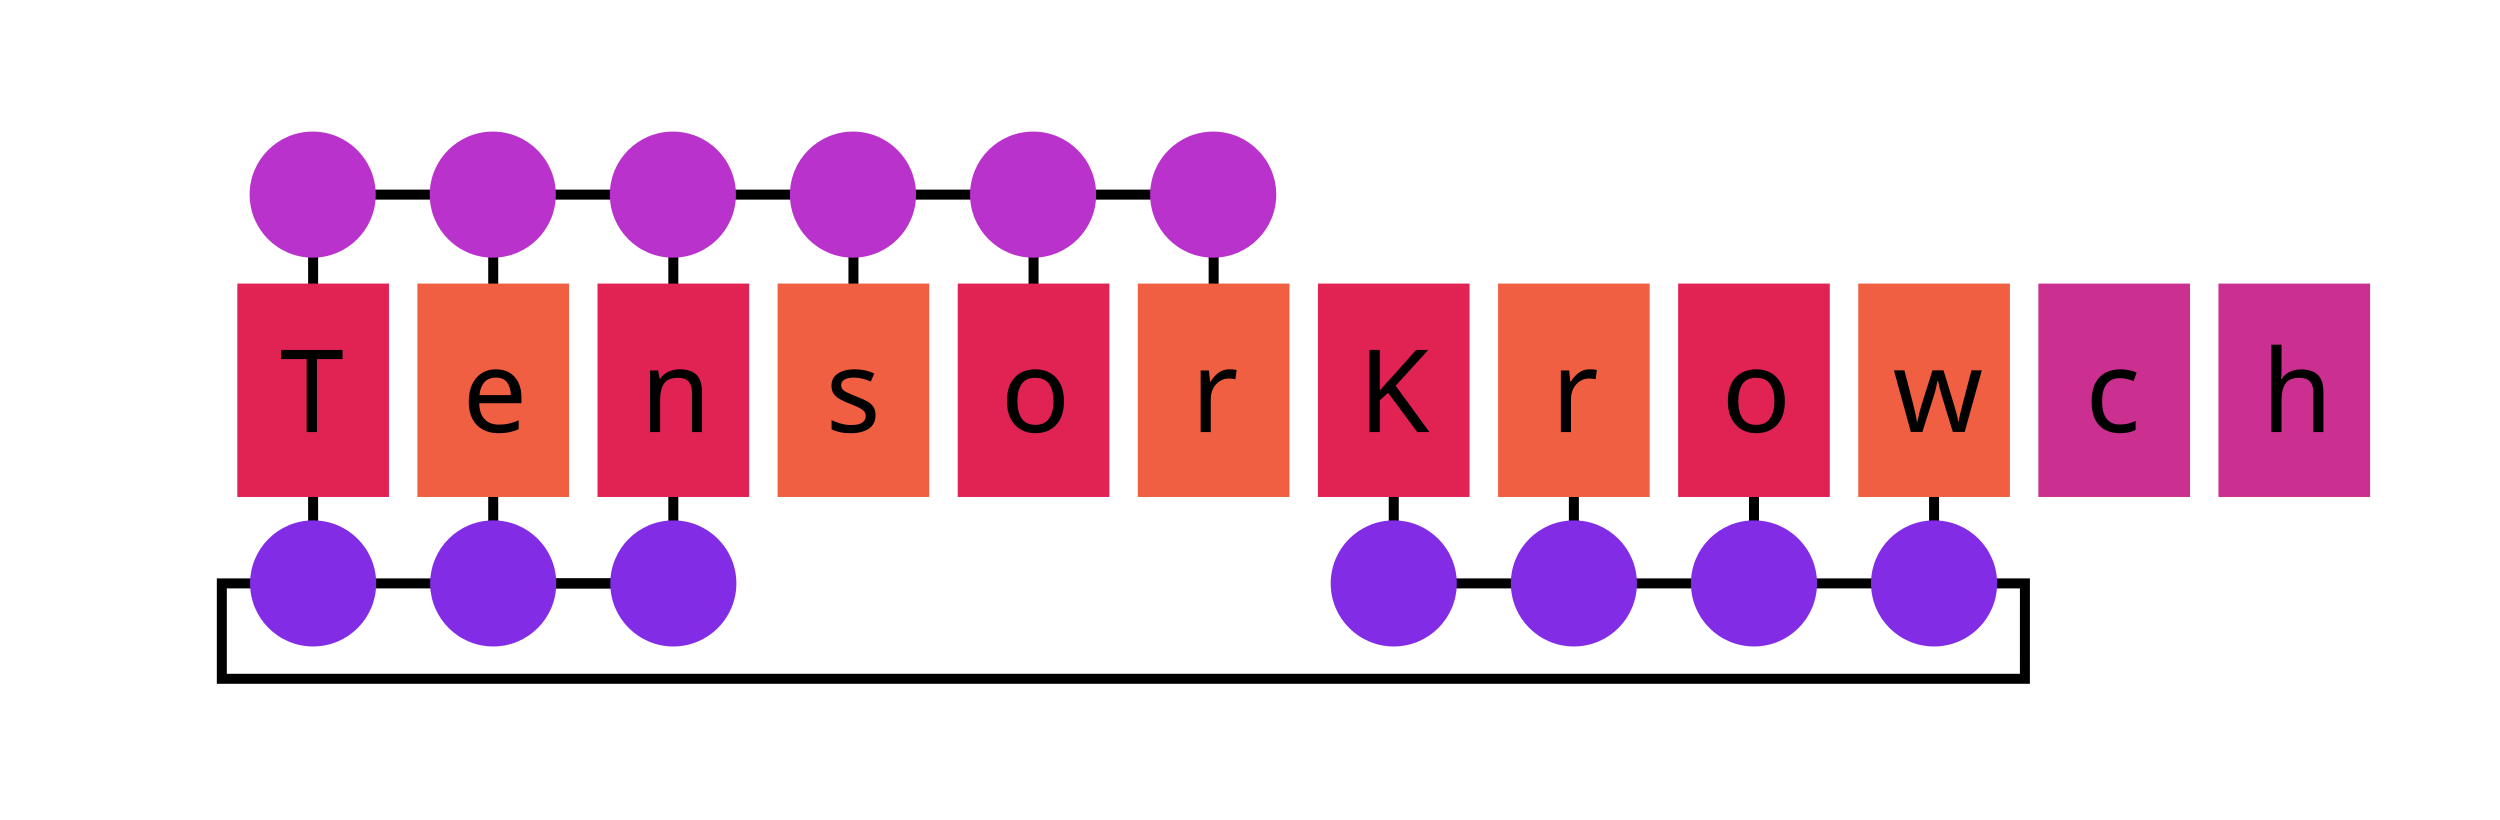
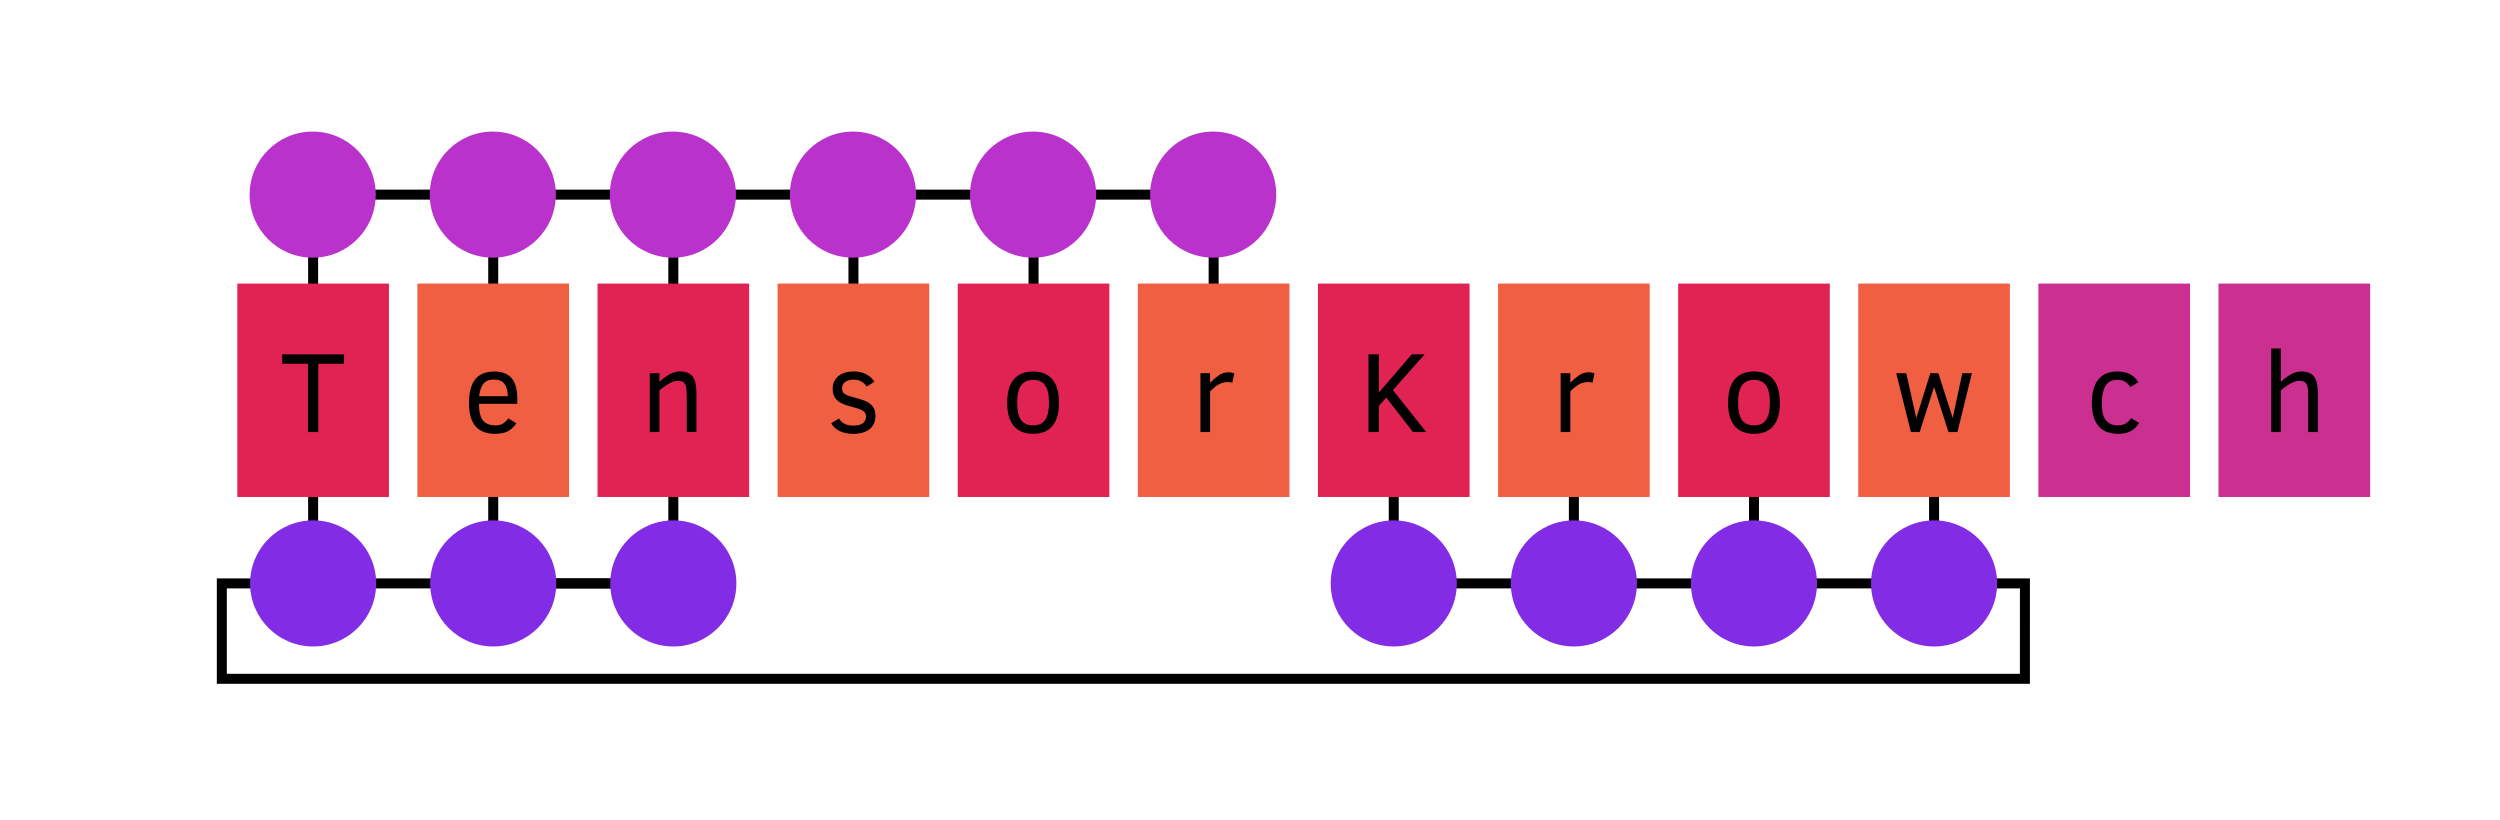
<svg xmlns="http://www.w3.org/2000/svg" id="Layer_1" data-name="Layer 1" viewBox="0 0 1000 327.77">
  <defs>
    <style>
      .cls-1 {
        fill: #f05f42;
      }

      .cls-2 {
        fill: #822de5;
      }

      .cls-3 {
        fill: #b932cc;
      }

      .cls-4 {
        fill: #cb2f90;
      }

      .cls-5 {
        fill: #e12353;
      }

      .cls-6 {
        fill: none;
        stroke: #000;
        stroke-miterlimit: 10;
        stroke-width: 4px;
      }
- 
-       .cls-7 {
-         font-family: ClearSans, 'Clear Sans';
-         font-size: 46px;
-       }
    </style>
  </defs>
  <g id="Logo">
-     <line class="cls-6" x1="125.25" y1="77.85" x2="125.25" y2="233.37" />
-     <line class="cls-6" x1="413.42" y1="77.85" x2="413.42" y2="156.11" />
-     <line class="cls-6" x1="485.46" y1="77.85" x2="485.46" y2="156.11" />
-     <line class="cls-6" x1="557.5" y1="155.61" x2="557.5" y2="233.37" />
-     <line class="cls-6" x1="629.55" y1="155.61" x2="629.55" y2="233.37" />
-     <line class="cls-6" x1="701.59" y1="155.61" x2="701.59" y2="233.37" />
-     <line class="cls-6" x1="773.63" y1="155.61" x2="773.63" y2="233.37" />
-     <polyline class="cls-6" points="269.33 233.37 88.73 233.37 88.73 271.53 809.96 271.53 809.97 233.37 557.5 233.37" />
-     <polyline class="cls-6" points="341.38 156.11 341.38 77.85 485.46 77.85 125.25 77.85 197.29 77.85 197.29 233.37 269.33 233.37 269.33 77.85" />
-     <rect class="cls-5" x="94.92" y="113.43" width="60.66" height="85.36" />
-     <circle class="cls-3" cx="125.07" cy="77.85" r="25.22" />
-     <circle class="cls-2" cx="125.25" cy="233.37" r="25.22" />
-     <rect class="cls-1" x="166.96" y="113.43" width="60.66" height="85.36" />
-     <circle class="cls-3" cx="197.11" cy="77.85" r="25.22" />
-     <circle class="cls-2" cx="197.29" cy="233.37" r="25.22" />
-     <rect class="cls-5" x="239" y="113.43" width="60.66" height="85.36" />
-     <circle class="cls-3" cx="269.15" cy="77.85" r="25.22" />
-     <circle class="cls-2" cx="269.33" cy="233.37" r="25.22" />
-     <rect class="cls-1" x="311.04" y="113.43" width="60.66" height="85.36" />
-     <circle class="cls-3" cx="341.19" cy="77.85" r="25.22" />
-     <rect class="cls-5" x="383.09" y="113.43" width="60.66" height="85.36" />
-     <circle class="cls-3" cx="413.24" cy="77.85" r="25.22" />
-     <rect class="cls-1" x="455.13" y="113.43" width="60.66" height="85.36" />
-     <circle class="cls-3" cx="485.28" cy="77.85" r="25.22" />
-     <rect class="cls-5" x="527.17" y="113.43" width="60.66" height="85.36" />
-     <circle class="cls-2" cx="557.5" cy="233.37" r="25.22" />
-     <rect class="cls-1" x="599.22" y="113.43" width="60.66" height="85.36" />
-     <circle class="cls-2" cx="629.55" cy="233.37" r="25.22" />
-     <rect class="cls-5" x="671.26" y="113.43" width="60.66" height="85.36" />
-     <circle class="cls-2" cx="701.59" cy="233.37" r="25.22" />
-     <rect class="cls-1" x="743.3" y="113.43" width="60.66" height="85.36" />
-     <circle class="cls-2" cx="773.63" cy="233.37" r="25.22" />
-     <rect class="cls-4" x="815.35" y="113.43" width="60.66" height="85.36" />
-     <rect class="cls-4" x="887.39" y="113.43" width="60.66" height="85.36" />
    <g>
-       <text class="cls-7" transform="translate(111.95 172.83)">
-         <tspan x="0" y="0">T</tspan>
-       </text>
-       <text class="cls-7" transform="translate(184.97 172.83)">
-         <tspan x="0" y="0">e</tspan>
-       </text>
-       <text class="cls-7" transform="translate(256.09 172.83)">
-         <tspan x="0" y="0">n</tspan>
-       </text>
-       <text class="cls-7" transform="translate(330.25 172.83)">
-         <tspan x="0" y="0">s</tspan>
-       </text>
-       <text class="cls-7" transform="translate(400.24 172.83)">
-         <tspan x="0" y="0">o</tspan>
-       </text>
-       <text class="cls-7" transform="translate(476.35 172.83)">
-         <tspan x="0" y="0">r</tspan>
-       </text>
-       <text class="cls-7" transform="translate(543.31 172.83)">
-         <tspan x="0" y="0">K</tspan>
-       </text>
-       <text class="cls-7" transform="translate(620.44 172.83)">
-         <tspan x="0" y="0">r</tspan>
-       </text>
-       <text class="cls-7" transform="translate(688.6 172.83)">
-         <tspan x="0" y="0">o</tspan>
-       </text>
-       <text class="cls-7" transform="translate(757.07 172.83)">
-         <tspan x="0" y="0">w</tspan>
-       </text>
-       <text class="cls-7" transform="translate(834.11 172.83)">
-         <tspan x="0" y="0">c</tspan>
-       </text>
-       <text class="cls-7" transform="translate(904.66 172.83)">
-         <tspan x="0" y="0">h</tspan>
-       </text>
+       <line class="cls-6" x1="125.25" y1="77.85" x2="125.25" y2="233.37" />
+       <line class="cls-6" x1="413.42" y1="77.85" x2="413.42" y2="156.11" />
+       <line class="cls-6" x1="485.46" y1="77.85" x2="485.46" y2="156.11" />
+       <line class="cls-6" x1="557.5" y1="155.61" x2="557.5" y2="233.37" />
+       <line class="cls-6" x1="629.55" y1="155.61" x2="629.55" y2="233.37" />
+       <line class="cls-6" x1="701.59" y1="155.61" x2="701.59" y2="233.37" />
+       <line class="cls-6" x1="773.63" y1="155.61" x2="773.63" y2="233.37" />
+       <polyline class="cls-6" points="269.33 233.37 88.73 233.37 88.73 271.53 809.96 271.53 809.97 233.37 557.5 233.37" />
+       <polyline class="cls-6" points="341.38 156.11 341.38 77.85 485.46 77.85 125.25 77.85 197.29 77.85 197.29 233.37 269.33 233.37 269.33 77.85" />
+     </g>
+     <g>
+       <rect class="cls-5" x="94.92" y="113.43" width="60.66" height="85.36" />
+       <circle class="cls-3" cx="125.07" cy="77.85" r="25.22" />
+       <circle class="cls-2" cx="125.25" cy="233.37" r="25.22" />
+       <rect class="cls-1" x="166.96" y="113.43" width="60.66" height="85.36" />
+       <circle class="cls-3" cx="197.11" cy="77.85" r="25.22" />
+       <circle class="cls-2" cx="197.29" cy="233.37" r="25.22" />
+       <rect class="cls-5" x="239" y="113.43" width="60.66" height="85.36" />
+       <circle class="cls-3" cx="269.15" cy="77.85" r="25.22" />
+       <circle class="cls-2" cx="269.33" cy="233.37" r="25.22" />
+       <rect class="cls-1" x="311.04" y="113.43" width="60.66" height="85.36" />
+       <circle class="cls-3" cx="341.19" cy="77.85" r="25.22" />
+       <rect class="cls-5" x="383.09" y="113.43" width="60.66" height="85.36" />
+       <circle class="cls-3" cx="413.24" cy="77.85" r="25.22" />
+       <rect class="cls-1" x="455.13" y="113.43" width="60.66" height="85.36" />
+       <circle class="cls-3" cx="485.28" cy="77.85" r="25.22" />
+       <rect class="cls-5" x="527.17" y="113.43" width="60.66" height="85.36" />
+       <circle class="cls-2" cx="557.5" cy="233.37" r="25.22" />
+       <rect class="cls-1" x="599.22" y="113.43" width="60.66" height="85.36" />
+       <circle class="cls-2" cx="629.55" cy="233.37" r="25.22" />
+       <rect class="cls-5" x="671.26" y="113.43" width="60.66" height="85.36" />
+       <circle class="cls-2" cx="701.59" cy="233.37" r="25.22" />
+       <rect class="cls-1" x="743.3" y="113.43" width="60.66" height="85.36" />
+       <circle class="cls-2" cx="773.63" cy="233.37" r="25.22" />
+       <rect class="cls-4" x="815.35" y="113.43" width="60.66" height="85.36" />
+       <rect class="cls-4" x="887.39" y="113.43" width="60.66" height="85.36" />
+     </g>
+     <g>
+       <path d="m127.31,145.5v27.33h-4.13v-27.33h-10.31v-3.75h24.75v3.75h-10.31Z" />
+       <path d="m191.59,161.51c0,3.11.53,5.33,1.59,6.66,1.06,1.33,2.77,1.99,5.12,1.99,1.05,0,1.97-.22,2.76-.66.79-.44,1.56-1.16,2.29-2.15l3.19,1.98c-.9,1.35-1.99,2.38-3.28,3.11-1.29.73-3.03,1.09-5.23,1.09-3.5,0-6.12-1.02-7.85-3.05-1.73-2.04-2.59-5.11-2.59-9.23s.84-7.5,2.53-9.56c1.68-2.06,4.23-3.09,7.63-3.09,3.05,0,5.35.88,6.87,2.64,1.53,1.76,2.29,4.47,2.29,8.12v2.16h-15.32Zm11.54-3.03c-.03-2.11-.48-3.75-1.34-4.92-.86-1.17-2.26-1.75-4.19-1.75s-3.22.53-4.14,1.58-1.53,2.75-1.83,5.09h11.5Z" />
+       <path d="m274.71,172.83v-13.88c0-2.25-.11-3.74-.34-4.49-.22-.75-.59-1.29-1.1-1.63-.51-.34-1.25-.51-2.22-.51s-2.14.37-3.46,1.12c-1.32.75-2.59,1.66-3.82,2.74v16.64h-3.86v-23.56h3.86v3.5c1.09-1.09,2.37-2.06,3.82-2.91,1.45-.85,2.91-1.27,4.38-1.27,2.28,0,3.95.65,5.01,1.94,1.06,1.3,1.59,3.49,1.59,6.57v15.72h-3.86Z" />
+       <path d="m350.17,166.48c0,2.2-.78,3.93-2.34,5.18-1.56,1.25-3.77,1.88-6.65,1.88-1.96,0-3.72-.37-5.28-1.11-1.56-.74-2.7-1.79-3.41-3.13l3.1-1.89c1.18,1.9,3.08,2.85,5.71,2.85,1.71,0,2.98-.33,3.83-.98.85-.65,1.27-1.53,1.27-2.64,0-.66-.15-1.19-.45-1.61-.3-.41-.76-.77-1.39-1.08-.63-.31-1.92-.72-3.86-1.25-2.8-.64-4.77-1.53-5.92-2.67-1.15-1.14-1.72-2.65-1.72-4.54,0-2.08.75-3.75,2.25-5.01,1.5-1.26,3.57-1.89,6.22-1.89,2.05,0,3.77.4,5.17,1.21s2.41,1.78,3.05,2.92l-3.08,1.89c-1.23-1.84-2.97-2.76-5.23-2.76-1.29,0-2.38.28-3.27.85-.89.57-1.34,1.45-1.34,2.65,0,1.06.39,1.83,1.17,2.31.78.48,2,.92,3.66,1.33,2.67.69,4.51,1.33,5.53,1.93,1.02.6,1.77,1.34,2.26,2.21.49.88.73,1.99.73,3.34Z" />
+       <path d="m423.6,161.11c0,4.09-.88,7.18-2.64,9.28-1.76,2.1-4.32,3.14-7.69,3.14s-5.94-1.04-7.73-3.11c-1.78-2.07-2.67-5.18-2.67-9.31s.89-7.34,2.68-9.41c1.79-2.07,4.36-3.1,7.72-3.1s5.95,1.05,7.7,3.16c1.75,2.1,2.63,5.22,2.63,9.35Zm-4,0c0-3.2-.53-5.53-1.58-6.99-1.06-1.45-2.64-2.18-4.75-2.18s-3.78.73-4.83,2.19c-1.05,1.46-1.57,3.78-1.57,6.97s.51,5.35,1.52,6.83,2.64,2.22,4.89,2.22,3.73-.73,4.77-2.2c1.04-1.47,1.56-3.75,1.56-6.85Z" />
+       <path d="m492.91,153.09c-.42-.18-1.02-.27-1.8-.27-1.15,0-2.27.27-3.34.8-1.07.53-2.32,1.51-3.74,2.93v16.28h-3.86v-23.56h3.86v3.82c1.08-1.09,2.21-2.06,3.4-2.91,1.19-.85,2.51-1.27,3.96-1.27.97,0,1.75.16,2.34.47l-.83,3.71Z" />
+       <path d="m565.21,172.83l-10.71-13.79-2.94,3.3v10.49h-4.16v-31.09h4.16v15.25l13.14-15.25h5.17l-12.71,14.29,13.34,16.8h-5.28Z" />
+       <path d="m636.99,153.09c-.42-.18-1.02-.27-1.8-.27-1.15,0-2.26.27-3.33.8-1.07.53-2.32,1.51-3.74,2.93v16.28h-3.86v-23.56h3.86v3.82c1.08-1.09,2.21-2.06,3.4-2.91,1.19-.85,2.51-1.27,3.96-1.27.97,0,1.75.16,2.34.47l-.83,3.71Z" />
+       <path d="m711.96,161.11c0,4.09-.88,7.18-2.64,9.28-1.76,2.1-4.32,3.14-7.69,3.14s-5.94-1.04-7.73-3.11-2.67-5.18-2.67-9.31.89-7.34,2.68-9.41c1.79-2.07,4.36-3.1,7.71-3.1s5.95,1.05,7.7,3.16c1.75,2.1,2.63,5.22,2.63,9.35Zm-4,0c0-3.2-.53-5.53-1.58-6.99-1.06-1.45-2.64-2.18-4.75-2.18s-3.78.73-4.83,2.19-1.57,3.78-1.57,6.97.51,5.35,1.52,6.83,2.64,2.22,4.88,2.22,3.73-.73,4.77-2.2c1.04-1.47,1.56-3.75,1.56-6.85Z" />
+       <path d="m782.97,172.83h-3.59l-5.75-18.04-5.75,18.04h-3.53l-5.86-23.56h4.02l4,17.95,5.62-17.95h3.21l5.75,17.95,3.82-17.95h3.86l-5.79,23.56Z" />
+       <path d="m855.63,169.19c-.73,1.26-1.75,2.29-3.05,3.11-1.3.82-3.1,1.22-5.39,1.22-3.46,0-6.06-1.04-7.82-3.13s-2.63-5.18-2.63-9.29.87-7.21,2.61-9.33c1.74-2.12,4.3-3.18,7.68-3.18,3.88,0,6.64,1.44,8.29,4.31l-3.17,1.93c-.58-.91-1.27-1.62-2.06-2.13-.79-.51-1.82-.76-3.11-.76-2.26,0-3.87.82-4.82,2.46s-1.43,3.9-1.43,6.79c0,2.2.22,3.92.67,5.14.45,1.23,1.15,2.17,2.1,2.83.95.66,2.16.99,3.63.99,1.26,0,2.28-.24,3.08-.71.79-.47,1.54-1.2,2.25-2.19l3.17,1.93Z" />
+       <path d="m923.28,172.83v-13.88c0-2.25-.11-3.74-.33-4.48-.22-.74-.58-1.28-1.09-1.63-.51-.34-1.26-.52-2.25-.52s-2.14.37-3.46,1.12c-1.32.75-2.59,1.66-3.82,2.74v16.64h-3.86v-33.44h3.86v13.39c1.09-1.09,2.37-2.06,3.82-2.91,1.45-.85,2.91-1.27,4.38-1.27,2.28,0,3.95.65,5.01,1.94,1.06,1.3,1.59,3.49,1.59,6.57v15.72h-3.86Z" />
    </g>
  </g>
</svg>
